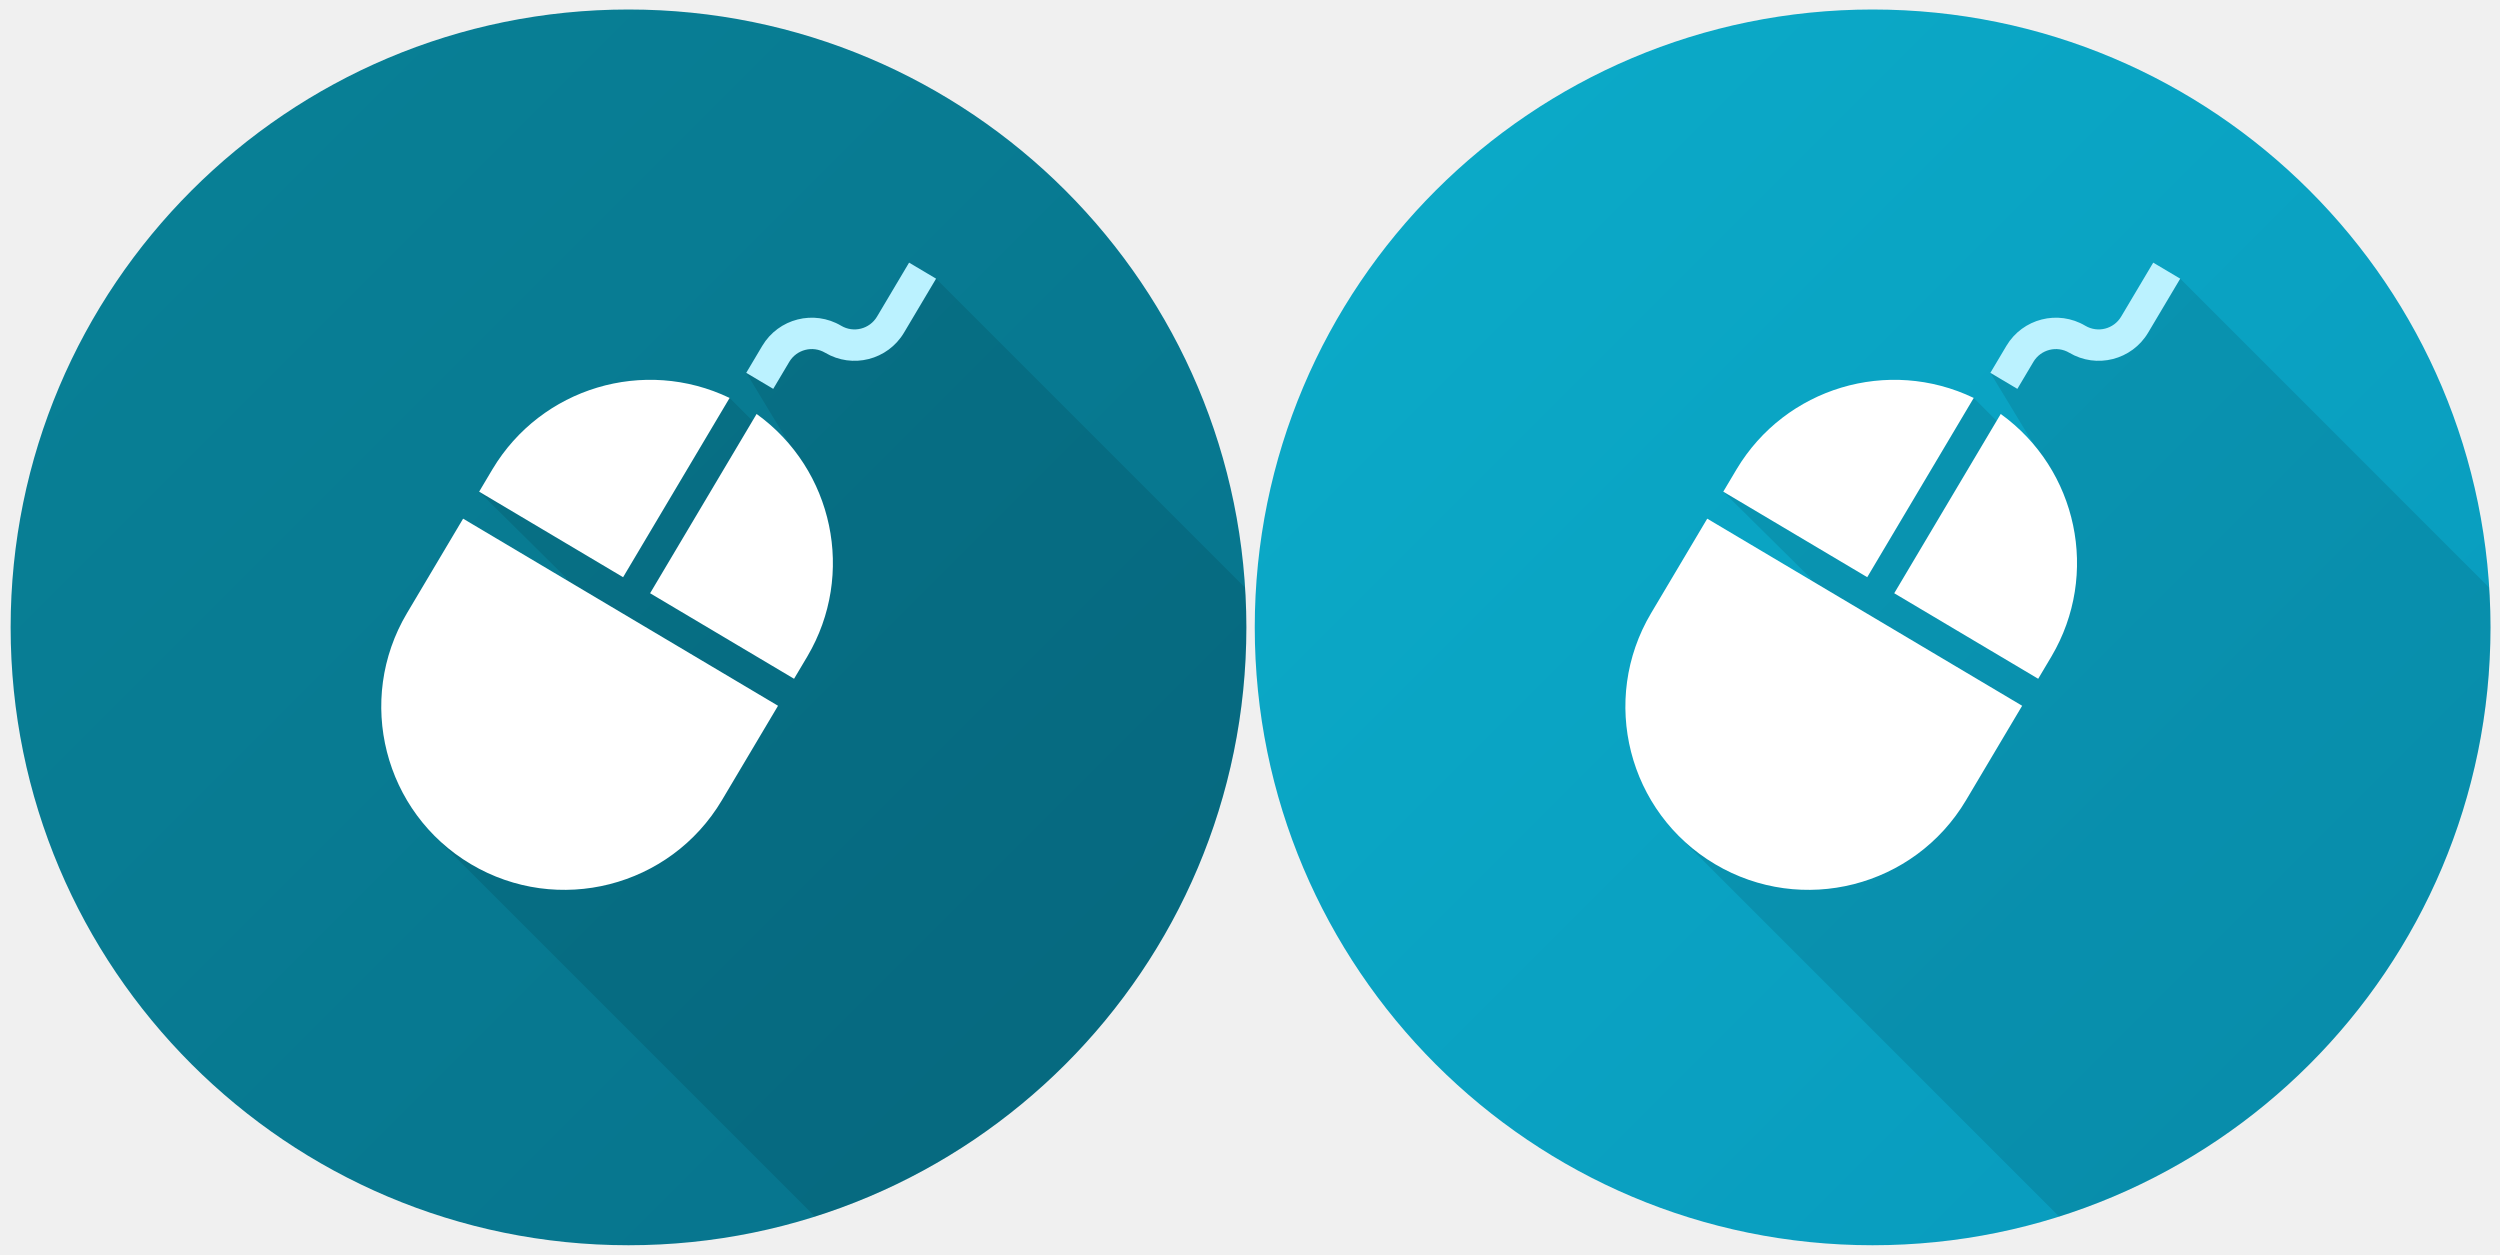
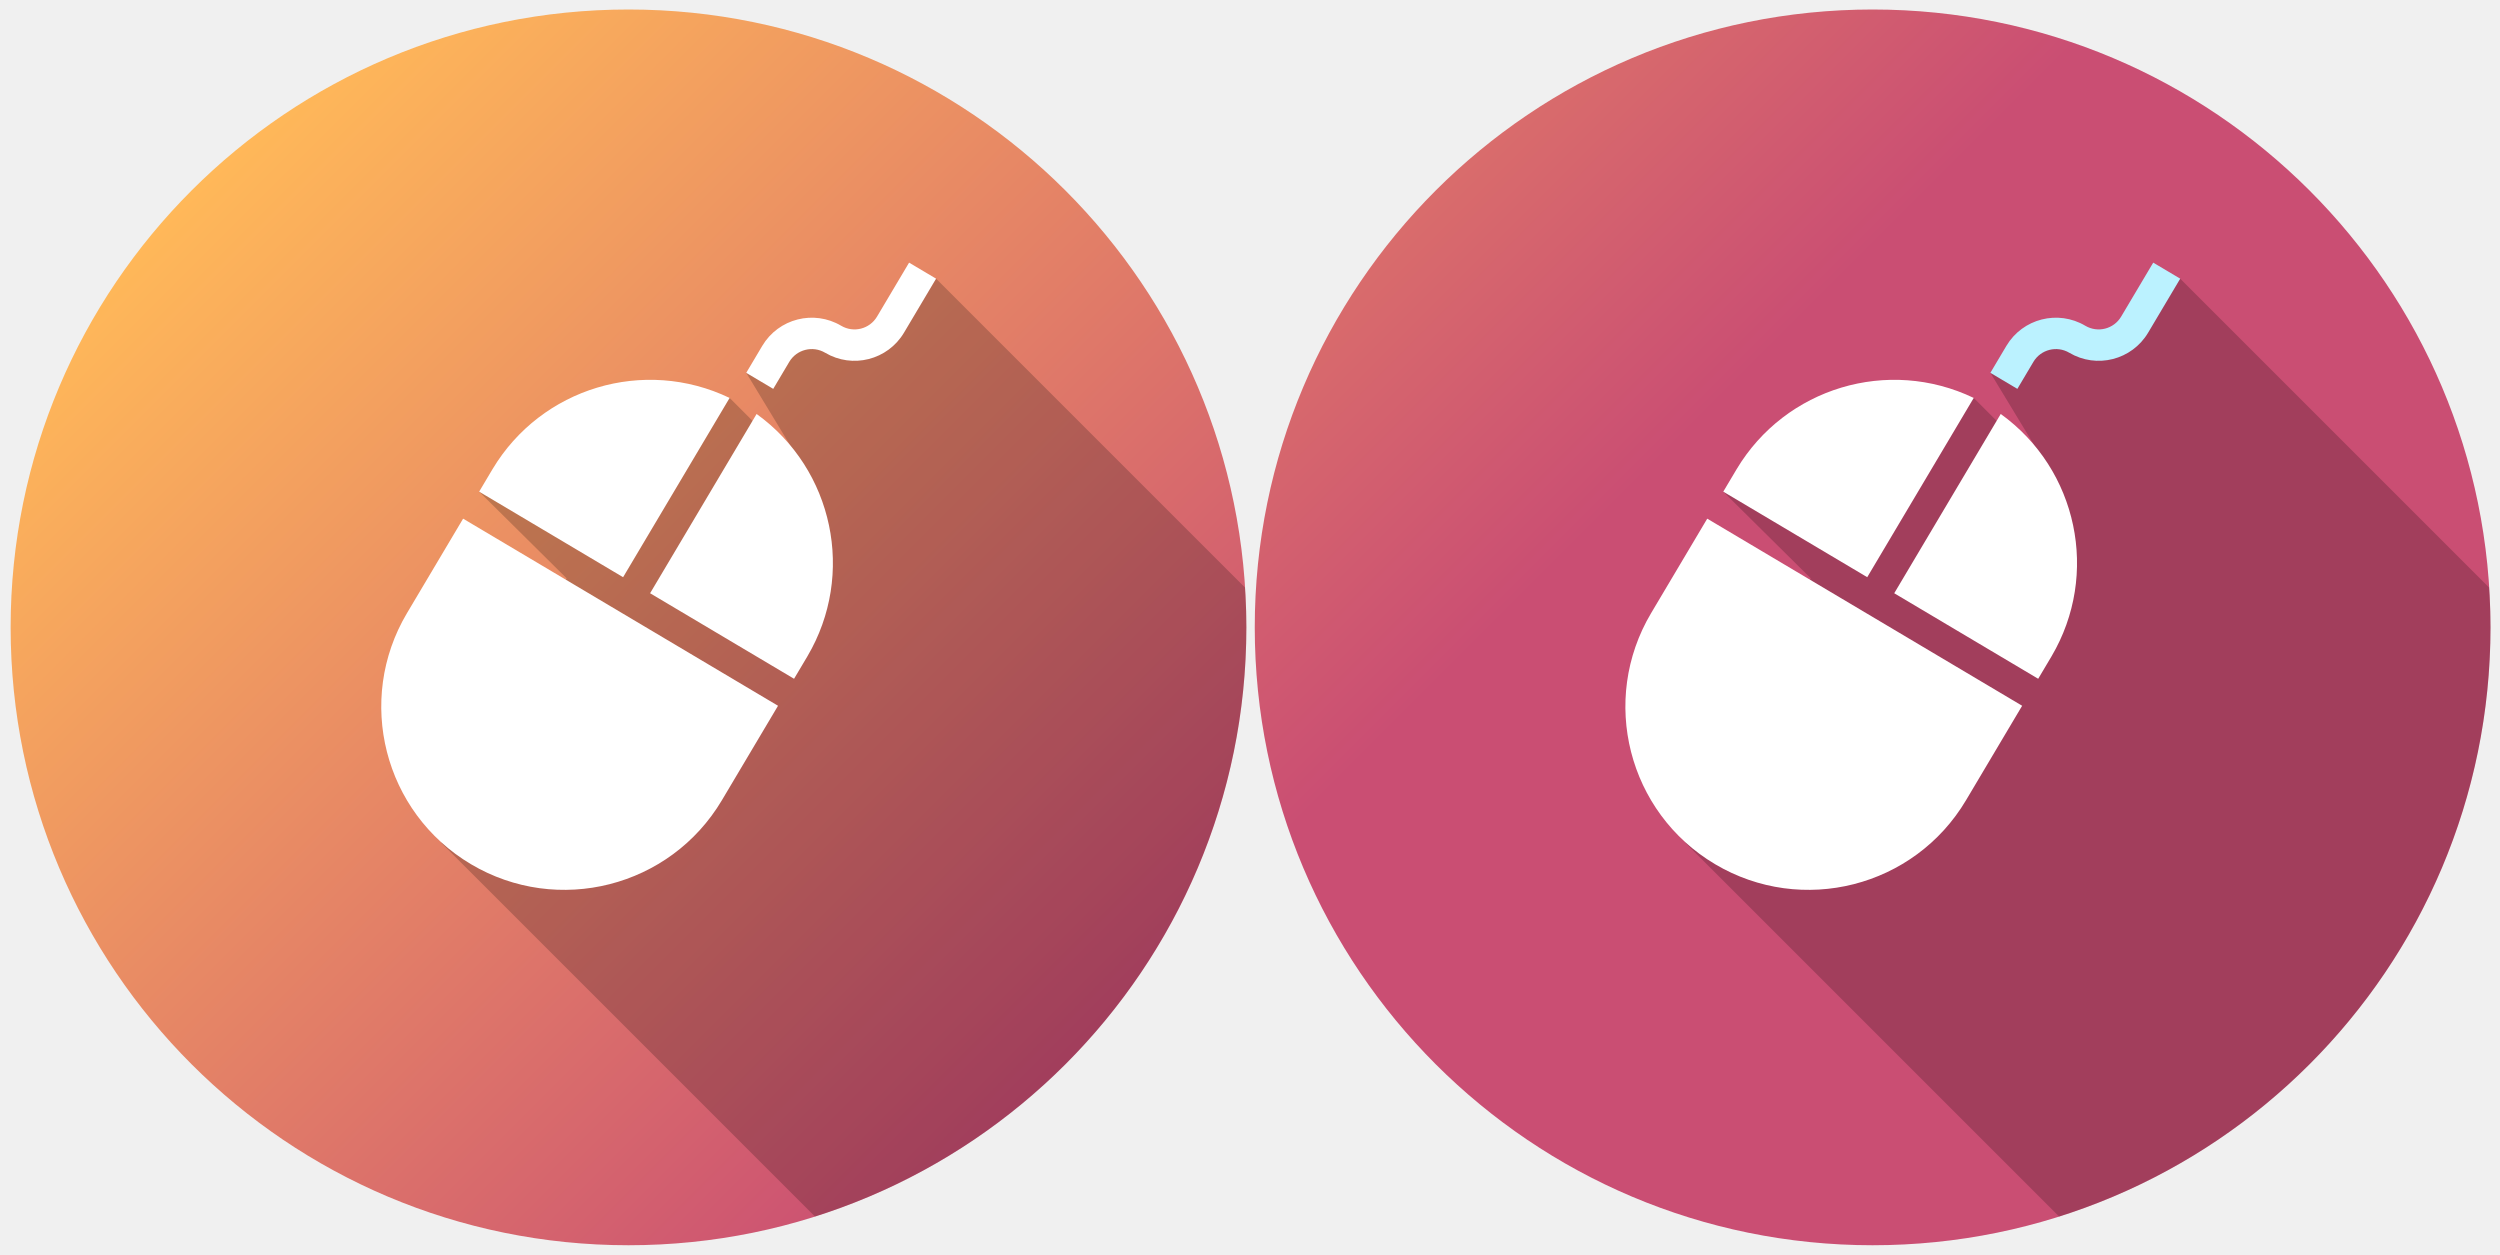
<svg xmlns="http://www.w3.org/2000/svg" width="263" height="132" viewBox="0 0 263 132">
  <defs>
    <linearGradient id="07e14ab3-50a7-408a-bf70-639e47234eef" x1="111.784" y1="111.667" x2="20.363" y2="20.246" gradientUnits="userSpaceOnUse">
      <stop offset="0" stop-color="#07758e" />
      <stop offset="1" stop-color="#087f95" />
+     </linearGradient>
+     <linearGradient id="a" x1="111.667" x2="20.246" y1="111.667" y2="20.246" gradientUnits="userSpaceOnUse">
+       <stop offset="0" stop-color="#ca4e73" class="stopColor07758e svgShape" />
+       <stop offset="1" stop-color="#ffb859" class="stopColor087f95 svgShape" />
    </linearGradient>
    <linearGradient id="bafd8e1d-6fb8-4b66-bf46-cae0618fb938" x1="242.059" y1="111.059" x2="151.008" y2="20.008" gradientUnits="userSpaceOnUse">
      <stop offset="0" stop-color="#099cbe" />
      <stop offset="1" stop-color="#0ba9c7" />
    </linearGradient>
  </defs>
  <g id="612397be-4c19-44ab-a07f-34b1b341ea04" data-name="Layer 2">
    <g id="503760ed-fa45-41de-937a-5ae1da6ff83a" data-name="Layer 1">
      <rect width="263" height="132" fill="none" />
-       <circle cx="66.118" cy="66" r="65" fill="url(#07e14ab3-50a7-408a-bf70-639e47234eef)" />
-       <path d="M85.734,127.98A65.023,65.023,0,0,0,131.118,66c0-1.41-.06-2.805-.149-4.192L98.477,29.316l-4.453,4.377-3.303,2.752-6.514-1.101-5.702,3.877,4.876,8.051-1.535-.318-5.091-5.091-6.94,2.597L67.6,44.002l-.743,1.566L50.406,51.724l9.202,9.115L46.406,88.652Z" opacity="0.1" />
+       <circle cx="66.118" cy="66" r="65" fill="url(#a)" />
+       <path d="M85.734,127.98A65.023,65.023,0,0,0,131.118,66c0-1.41-.06-2.805-.149-4.192L98.477,29.316l-4.453,4.377-3.303,2.752-6.514-1.101-5.702,3.877,4.876,8.051-1.535-.318-5.091-5.091-6.94,2.597L67.6,44.002l-.743,1.566L50.406,51.724l9.202,9.115L46.406,88.652Z" opacity="0.2" />
      <path d="M48.719,54.564l-5.905,9.939a19.267,19.267,0,0,0,33.129,19.683l5.905-9.939Z" fill="#fff" />
      <path d="M79.595,43.55,68.39,62.409,83.535,71.407l1.406-2.366A19.323,19.323,0,0,0,79.595,43.55Z" fill="#fff" />
      <path d="M76.755,41.863a19.323,19.323,0,0,0-24.943,7.494l-1.406,2.366L65.55,60.722Z" fill="#fff" />
-       <path d="M81.344,40.909l-2.84-1.687,1.687-2.84a6.063,6.063,0,0,1,8.299-2.113,2.752,2.752,0,0,0,3.772-.961l3.374-5.679,2.84,1.687-3.374,5.679a6.055,6.055,0,0,1-8.299,2.113,2.757,2.757,0,0,0-3.772.96Z" fill="#bbf2ff" />
-       <circle cx="197" cy="66" r="65" fill="url(#bafd8e1d-6fb8-4b66-bf46-cae0618fb938)" />
-       <path d="M216.617,127.98A65.023,65.023,0,0,0,262,66c0-1.41-.06-2.805-.149-4.192L229.359,29.316l-4.453,4.377-3.303,2.752-6.514-1.101-5.702,3.877,4.876,8.051-1.535-.318-5.091-5.091-6.94,2.597-2.215-.459-.743,1.566-16.451,6.157,9.202,9.115L177.288,88.652Z" opacity="0.1" />
+       <path d="M81.344,40.909l-2.84-1.687,1.687-2.84a6.063,6.063,0,0,1,8.299-2.113,2.752,2.752,0,0,0,3.772-.961l3.374-5.679,2.84,1.687-3.374,5.679a6.055,6.055,0,0,1-8.299,2.113,2.757,2.757,0,0,0-3.772.96Z" fill="white" />
+       <circle cx="197" cy="66" r="65" fill="url(#a)" />
+       <path d="M216.617,127.98A65.023,65.023,0,0,0,262,66c0-1.41-.06-2.805-.149-4.192L229.359,29.316l-4.453,4.377-3.303,2.752-6.514-1.101-5.702,3.877,4.876,8.051-1.535-.318-5.091-5.091-6.94,2.597-2.215-.459-.743,1.566-16.451,6.157,9.202,9.115L177.288,88.652Z" opacity="0.2" />
      <path d="M179.601,54.564l-5.905,9.939a19.267,19.267,0,0,0,33.129,19.683l5.905-9.939Z" fill="#fff" />
      <path d="M210.477,43.55,199.273,62.409l15.145,8.998,1.406-2.366A19.323,19.323,0,0,0,210.477,43.55Z" fill="#fff" />
      <path d="M207.637,41.863a19.323,19.323,0,0,0-24.943,7.494l-1.406,2.366,15.145,8.998Z" fill="#fff" />
      <path d="M212.227,40.909l-2.84-1.687,1.687-2.84a6.063,6.063,0,0,1,8.299-2.113,2.752,2.752,0,0,0,3.772-.961l3.374-5.679,2.84,1.687-3.374,5.679a6.055,6.055,0,0,1-8.299,2.113,2.757,2.757,0,0,0-3.772.96Z" fill="#bbf2ff" />
    </g>
  </g>
</svg>
